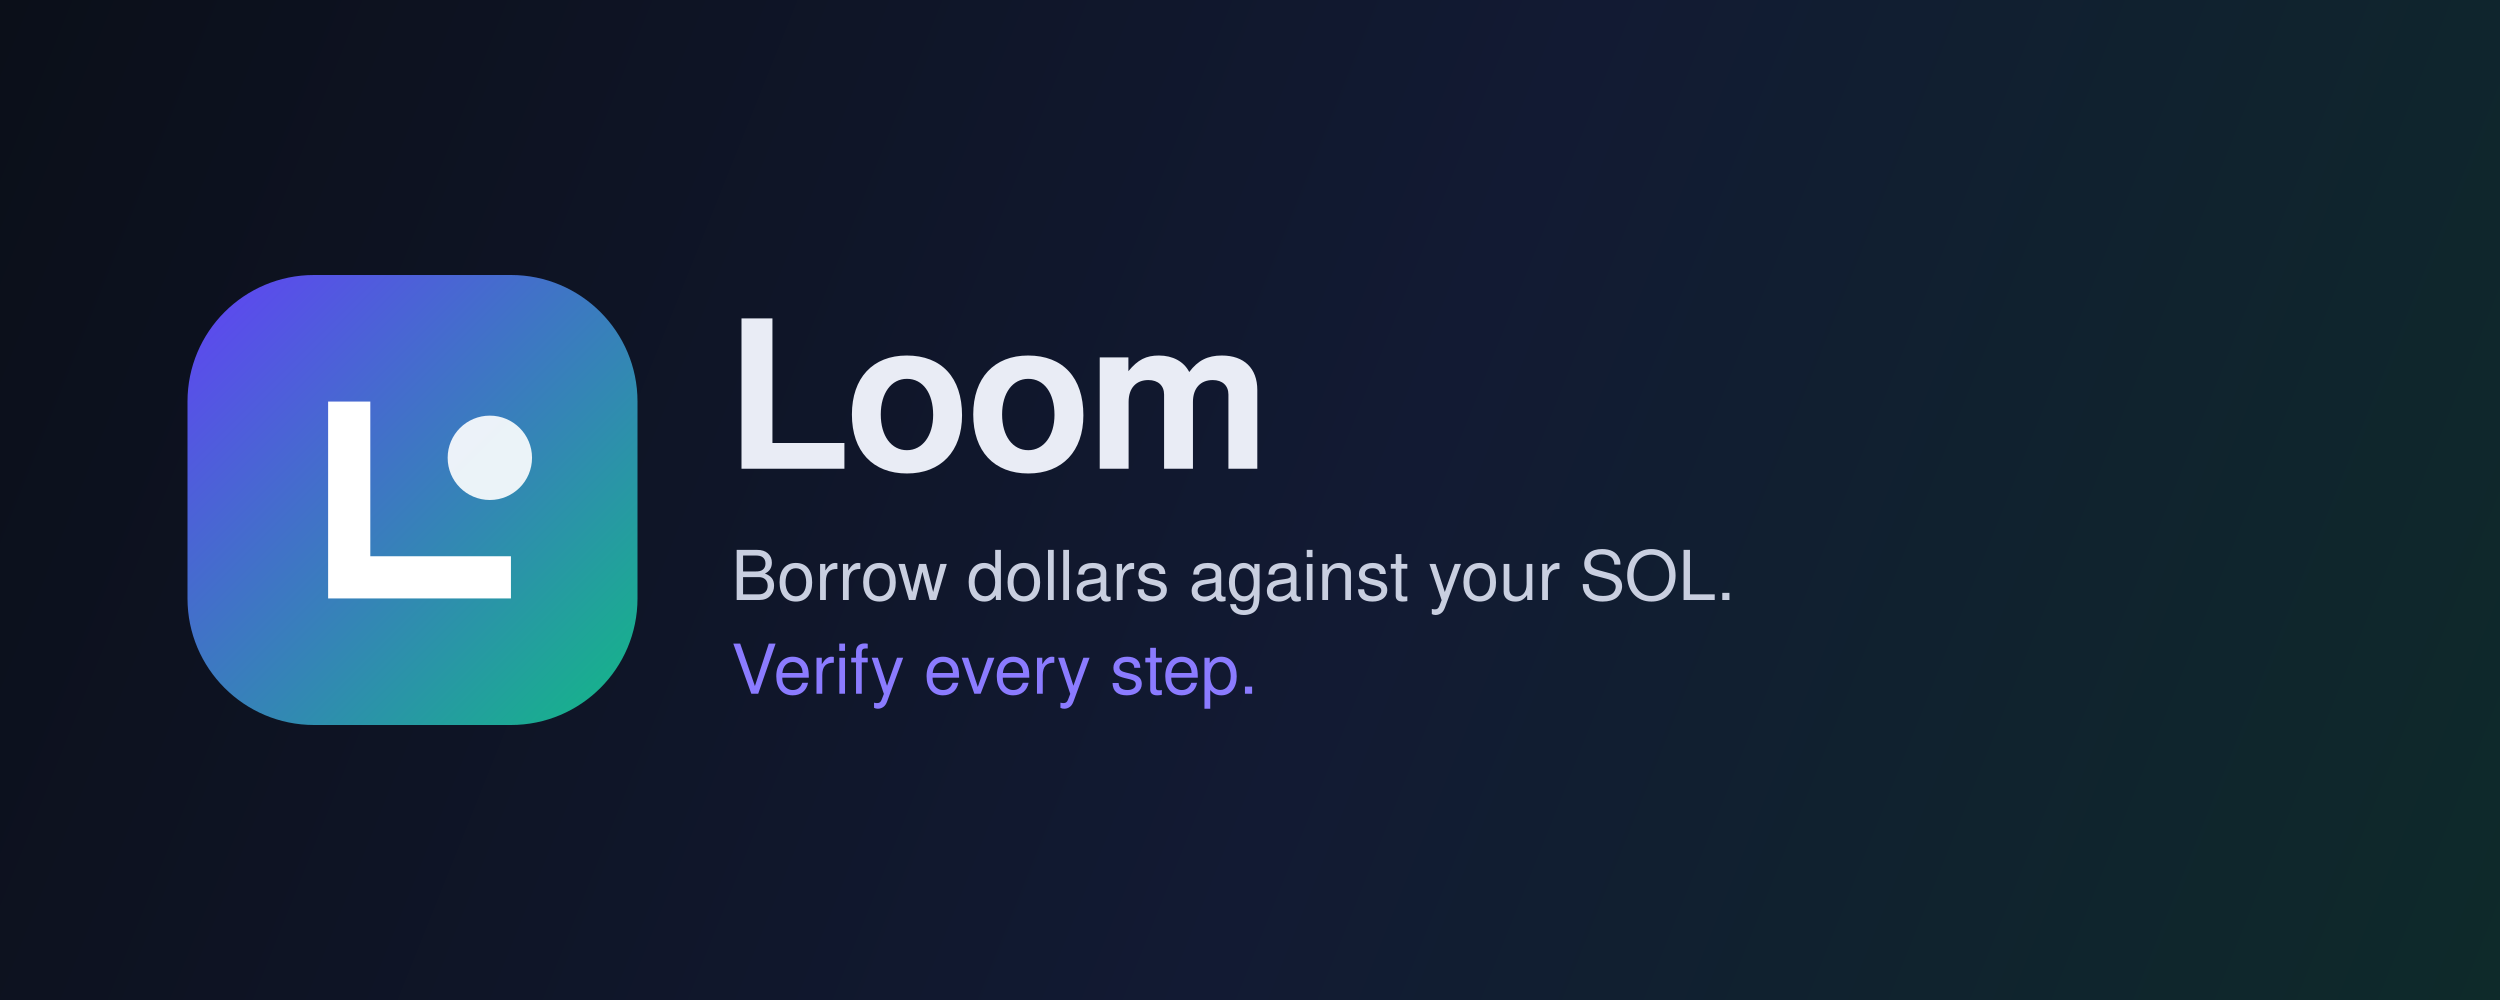
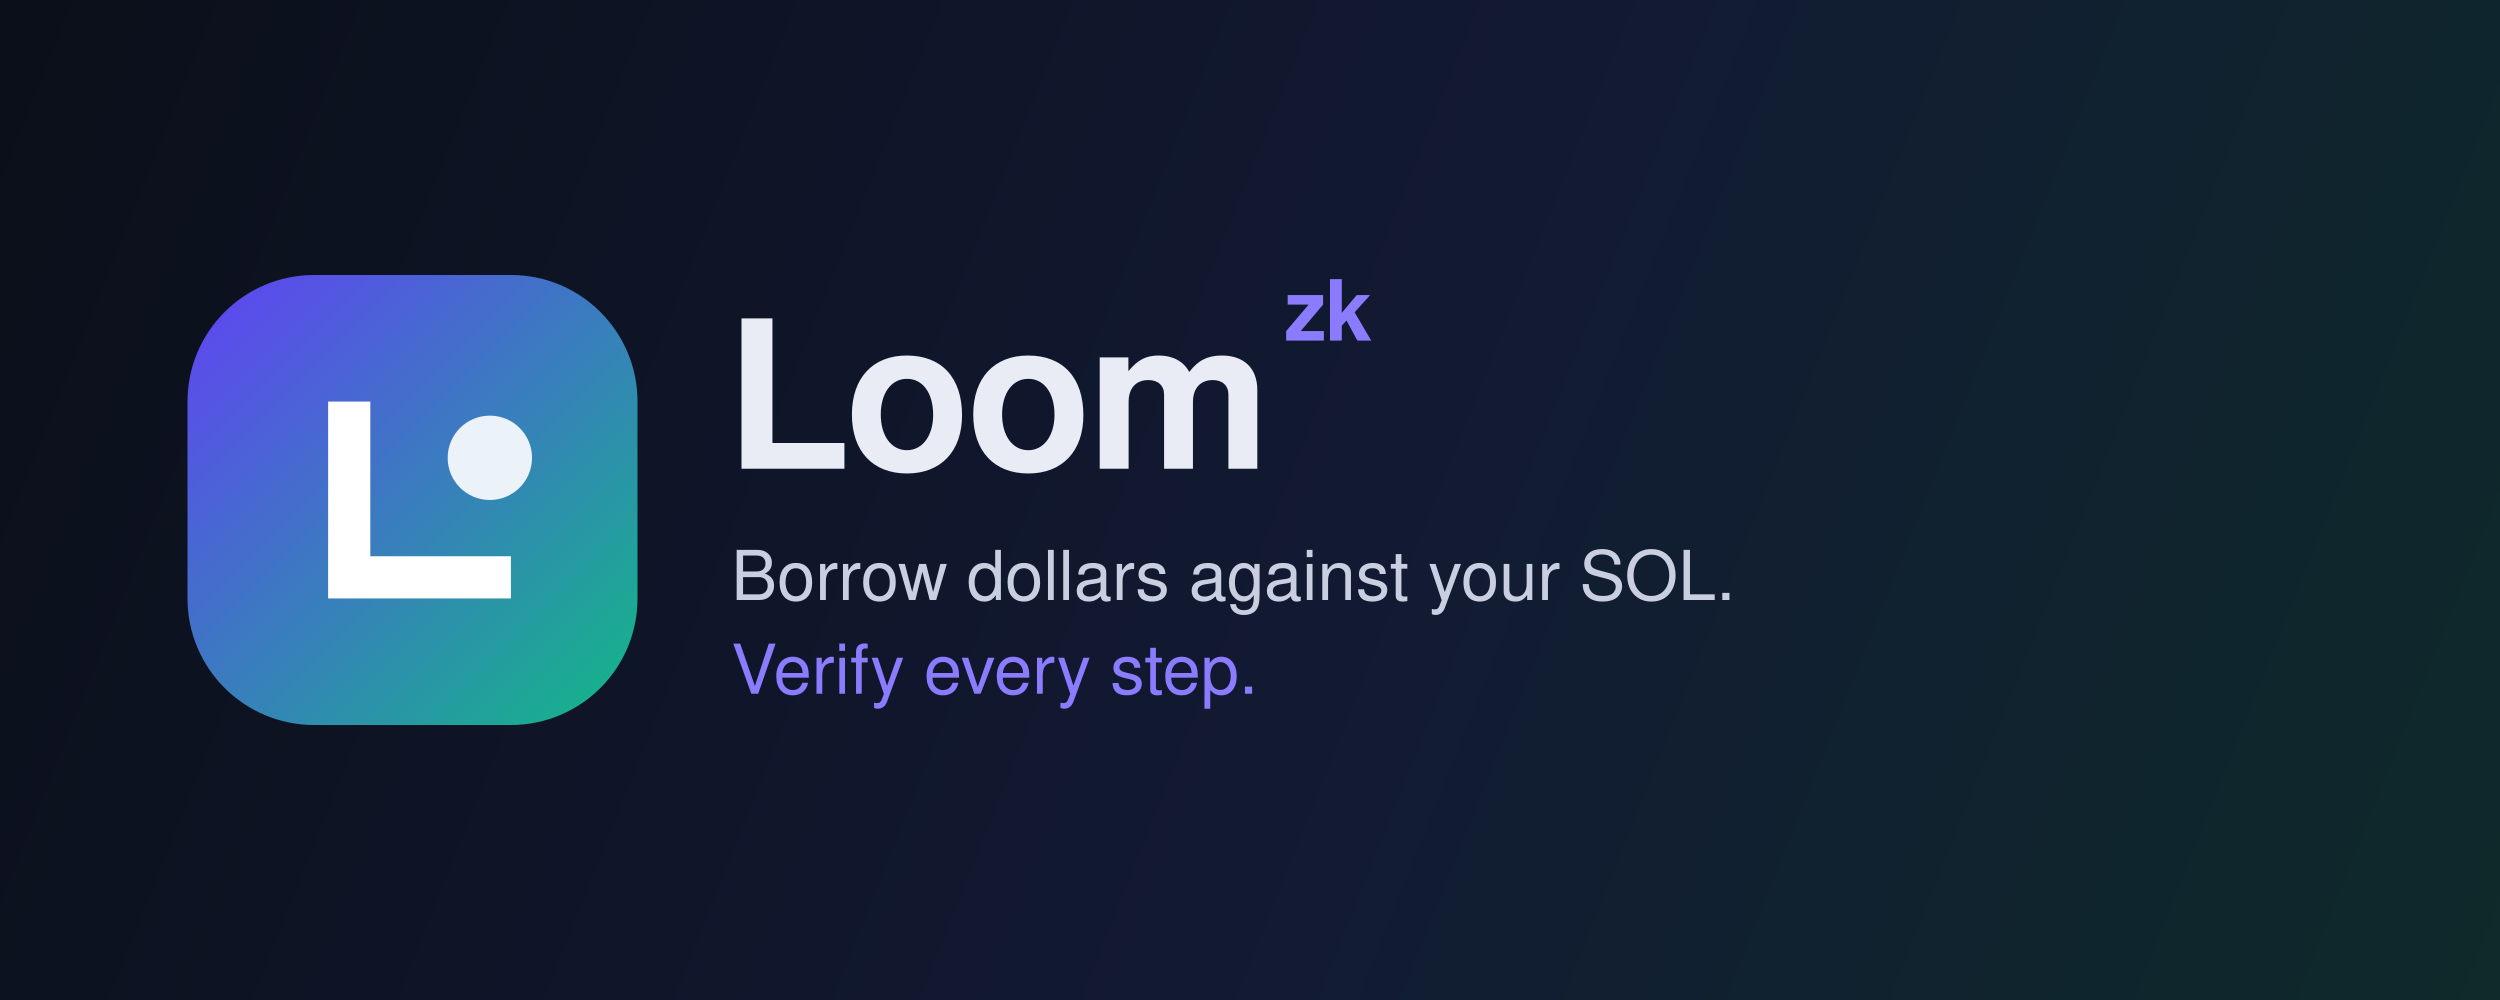
<svg xmlns="http://www.w3.org/2000/svg" width="1600" height="640" viewBox="0 0 1600 640">
  <defs>
    <linearGradient id="page" x1="0" y1="0" x2="1600" y2="640" gradientUnits="userSpaceOnUse">
      <stop offset="0" stop-color="#0b0f19" />
      <stop offset="0.55" stop-color="#121a33" />
      <stop offset="1" stop-color="#0e2a2a" />
    </linearGradient>
  </defs>
  <rect width="1600" height="640" fill="url(#page)" />
  <svg x="120" y="176" width="288" height="288" viewBox="0 0 32 32">
    <defs>
      <linearGradient id="loom-logo" x1="0" y1="0" x2="32" y2="32" gradientUnits="userSpaceOnUse">
        <stop offset="0" stop-color="#6142f5" />
        <stop offset="1" stop-color="#12b886" />
      </linearGradient>
    </defs>
    <rect width="32" height="32" rx="9" fill="url(#loom-logo)" />
    <path d="M10 9h3v11h10v3H10z" fill="white" />
    <circle cx="21.5" cy="13" r="3" fill="white" opacity=".9" />
  </svg>
  <g font-family="Helvetica Neue, Helvetica, Arial, sans-serif">
    <text x="464" y="300" font-size="132" font-weight="700" fill="#e9ecf5" letter-spacing="-3">Loom</text>
+     <text x="822" y="218" font-size="54" font-weight="700" fill="#8b7bff" letter-spacing="-1">zk</text>
    <text x="468" y="384" font-size="44" font-weight="500" fill="#c9cfe0">Borrow dollars against your SOL.</text>
    <text x="468" y="444" font-size="44" font-weight="500" fill="#8b7bff">Verify every step.</text>
  </g>
</svg>
